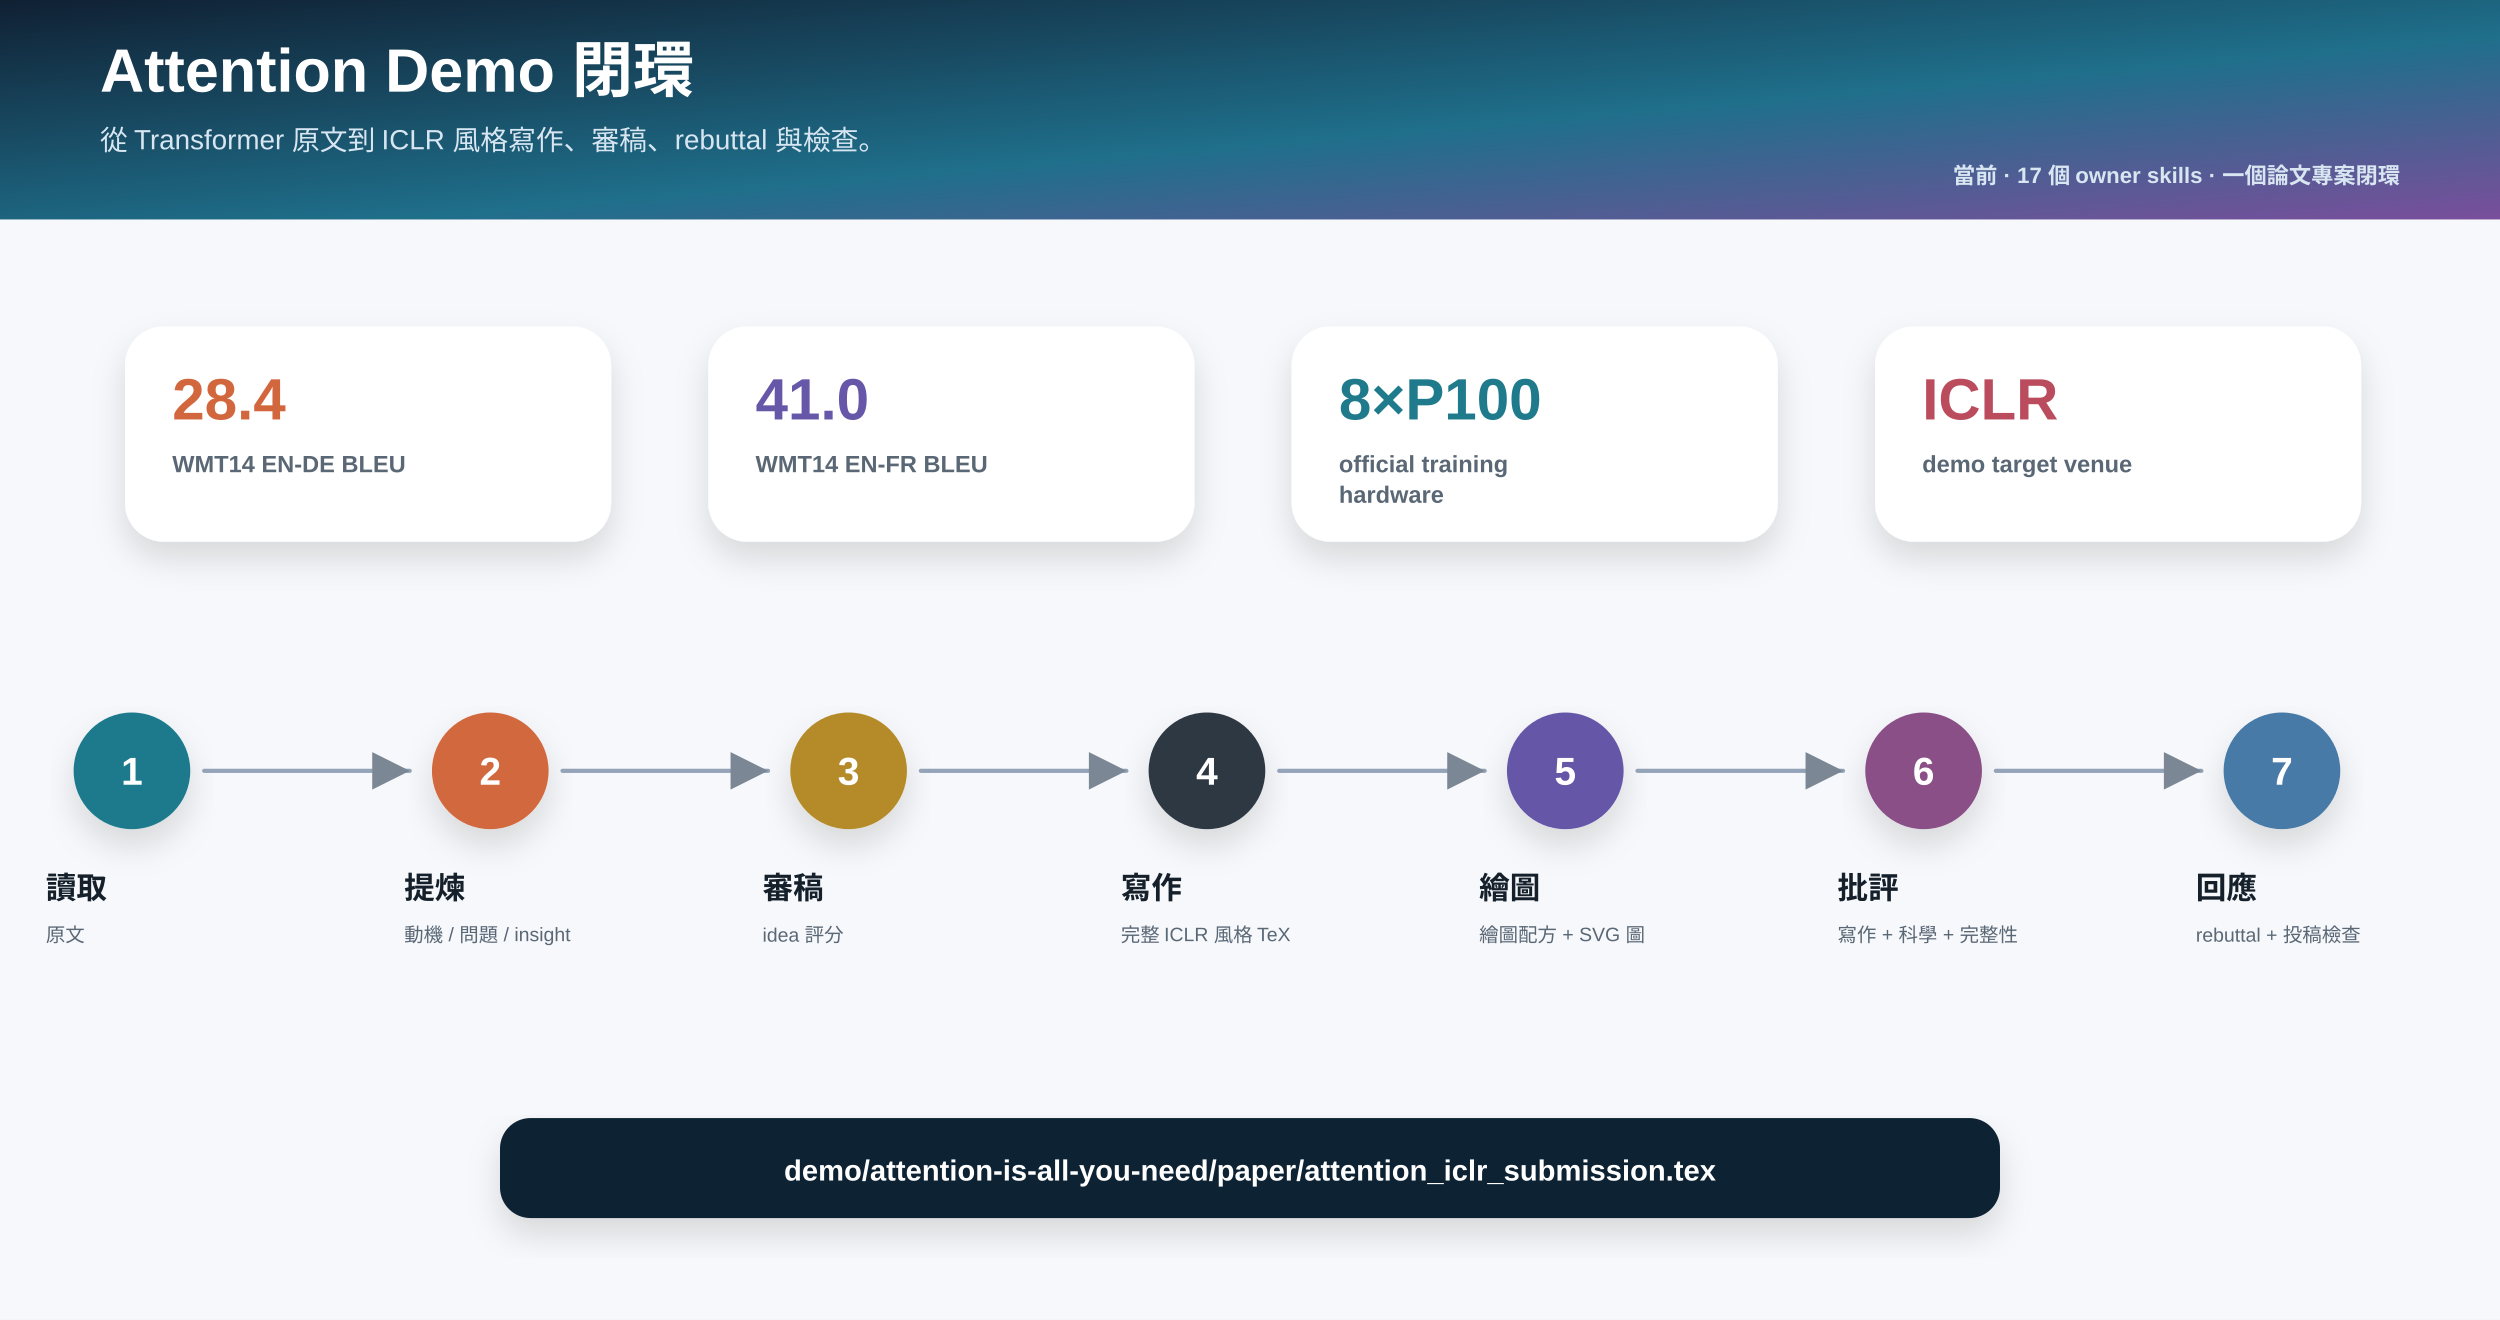
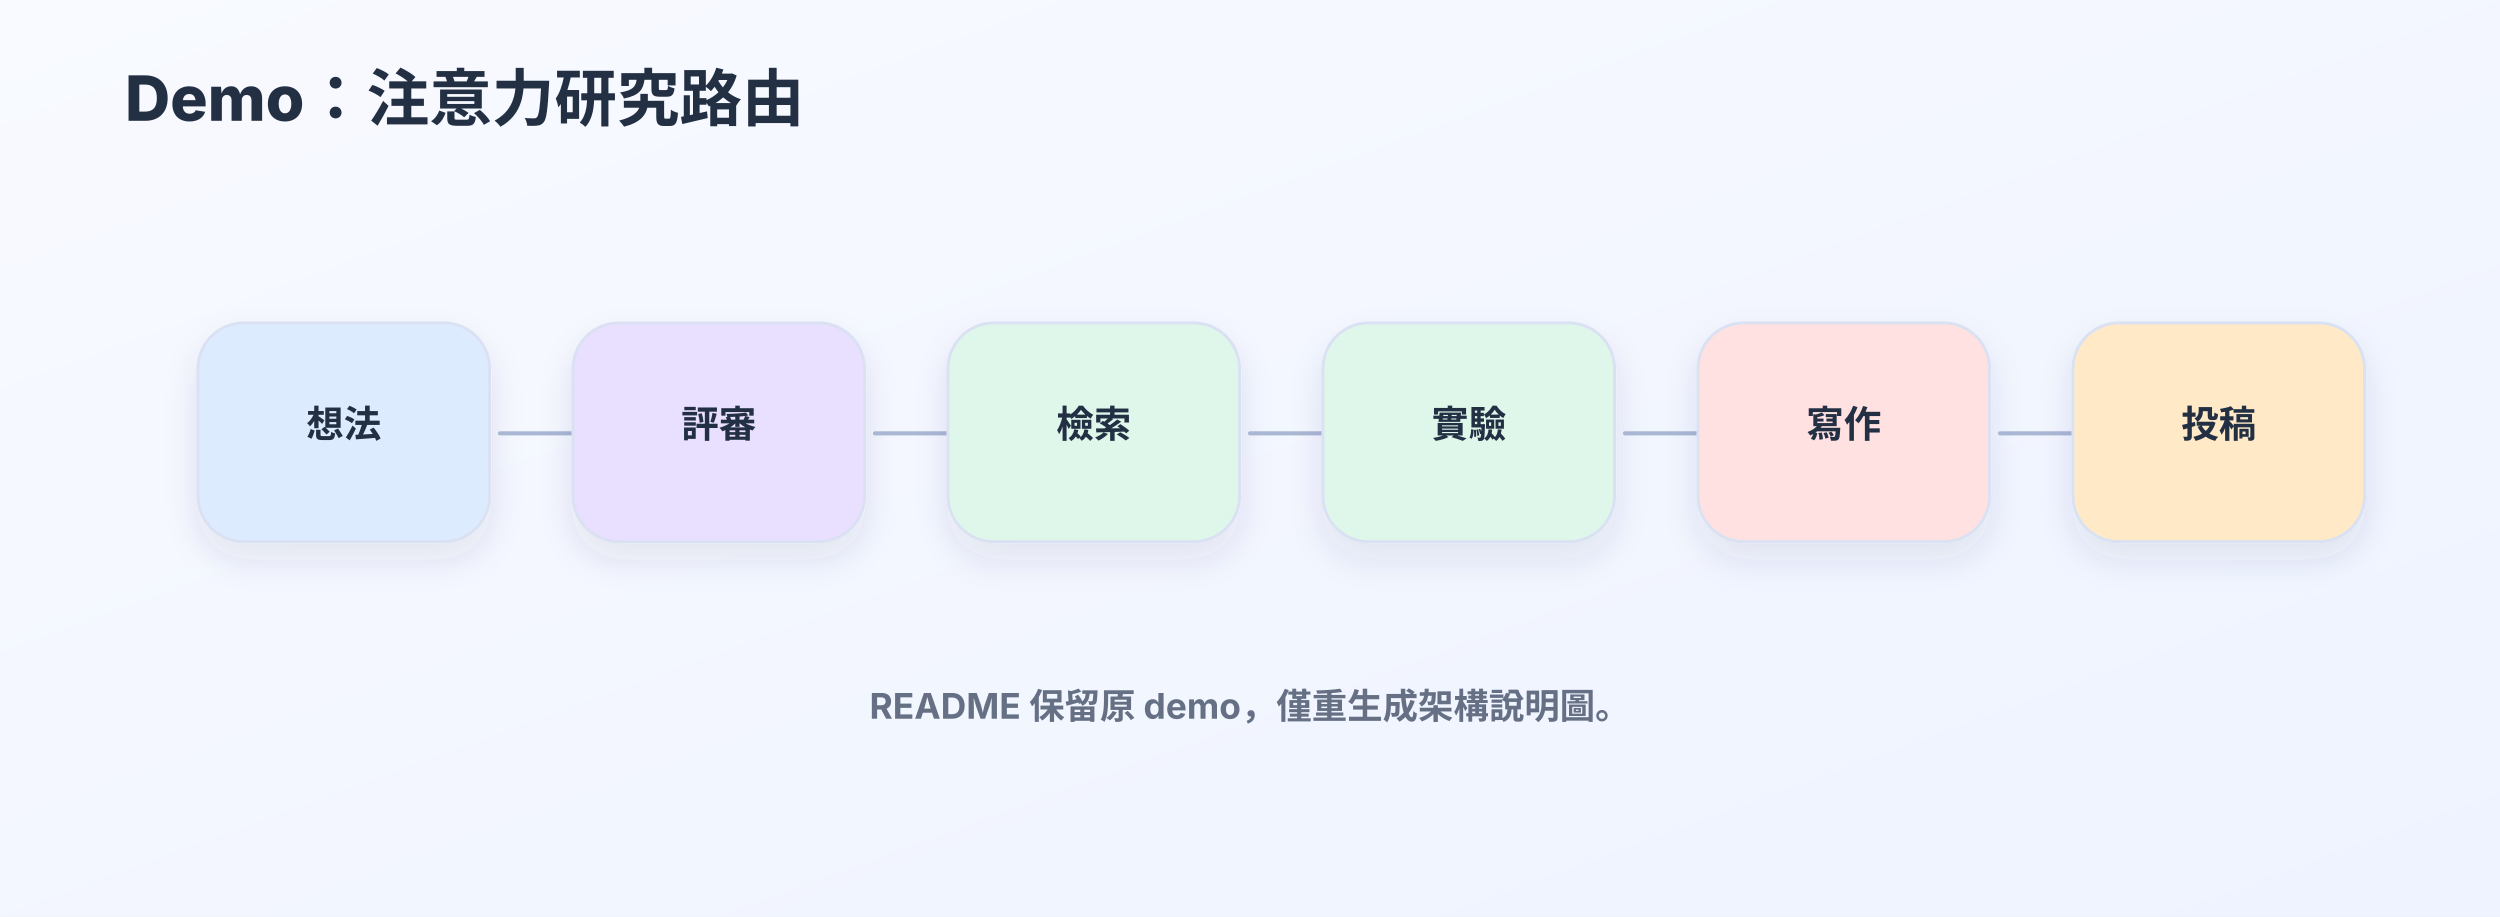
- <svg xmlns="http://www.w3.org/2000/svg" width="1800" height="950" viewBox="0 0 1800 950">
+ <svg xmlns="http://www.w3.org/2000/svg" width="1200" height="440" viewBox="0 0 1200 440" role="img">
  <defs>
-     <linearGradient id="header" x1="0" y1="0" x2="1" y2="1">
-       <stop offset="0" stop-color="#102033" />
-       <stop offset="0.58" stop-color="#1F6F8B" />
-       <stop offset="1" stop-color="#7A4E9B" />
+     <marker id="arrow" viewBox="0 0 10 10" refX="8" refY="5" markerWidth="7" markerHeight="7" orient="auto-start-reverse">
+       <path d="M 0 0 L 10 5 L 0 10 z" fill="#8EA0C5" />
+     </marker>
+     <filter id="softShadow" x="-15%" y="-20%" width="130%" height="145%">
+       <feDropShadow dx="0" dy="8" stdDeviation="8" flood-color="#2F3A5F" flood-opacity="0.10" />
+     </filter>
+     <linearGradient id="hero" x1="0" x2="1" y1="0" y2="1">
+       <stop offset="0%" stop-color="#F8FAFF" />
+       <stop offset="100%" stop-color="#EEF3FF" />
    </linearGradient>
-     <filter id="shadow" x="-20%" y="-20%" width="140%" height="160%">
-       <feDropShadow dx="0" dy="12" stdDeviation="12" flood-color="#0B1826" flood-opacity="0.13" />
-     </filter>
-     <marker id="arrow" markerWidth="13" markerHeight="13" refX="11" refY="6.5" orient="auto">
-       <path d="M2,2 L11,6.5 L2,11 Z" fill="#7B8794" />
-     </marker>
  </defs>
-   <style>text{font-family:Microsoft JhengHei, Segoe UI, Arial, sans-serif;dominant-baseline:auto} .mono{font-family:Consolas,Menlo,monospace}</style>
-   <rect x="0" y="0" width="1800" height="950" rx="0" fill="#F6F8FB" stroke="none" stroke-width="2" />
-   <rect x="0" y="0" width="1800" height="158" rx="0" fill="url(#header)" stroke="none" stroke-width="2" />
-   <text x="72" y="66" font-size="44" font-weight="850" fill="#FFFFFF" text-anchor="start">Attention Demo 閉環</text>
-   <text x="72" y="108" font-size="20" font-weight="500" fill="#D8E6F2" text-anchor="start">從 Transformer 原文到 ICLR 風格寫作、審稿、rebuttal 與檢查。</text>
-   <text x="1728" y="132" font-size="16" font-weight="650" fill="#D8E6F2" text-anchor="end">當前 · 17 個 owner skills · 一個論文專案閉環</text>
-   <rect x="90" y="235" width="350" height="155" rx="28" fill="#FFFFFF" stroke="none" stroke-width="2" filter="url(#shadow)" />
-   <text x="124" y="302" font-size="42" font-weight="860" fill="#D2673D" text-anchor="start">28.4</text>
-   <text x="124" y="340" font-size="17" font-weight="560" fill="#5A6775" text-anchor="start">WMT14 EN-DE BLEU</text>
-   <rect x="510" y="235" width="350" height="155" rx="28" fill="#FFFFFF" stroke="none" stroke-width="2" filter="url(#shadow)" />
-   <text x="544" y="302" font-size="42" font-weight="860" fill="#6657A8" text-anchor="start">41.0</text>
-   <text x="544" y="340" font-size="17" font-weight="560" fill="#5A6775" text-anchor="start">WMT14 EN-FR BLEU</text>
-   <rect x="930" y="235" width="350" height="155" rx="28" fill="#FFFFFF" stroke="none" stroke-width="2" filter="url(#shadow)" />
-   <text x="964" y="302" font-size="42" font-weight="860" fill="#1F7A8C" text-anchor="start">8×P100</text>
-   <text x="964" y="340" font-size="17" font-weight="560" fill="#5A6775" text-anchor="start">official training</text>
-   <text x="964" y="362" font-size="17" font-weight="560" fill="#5A6775" text-anchor="start">hardware</text>
-   <rect x="1350" y="235" width="350" height="155" rx="28" fill="#FFFFFF" stroke="none" stroke-width="2" filter="url(#shadow)" />
-   <text x="1384" y="302" font-size="42" font-weight="860" fill="#BA4C5E" text-anchor="start">ICLR</text>
-   <text x="1384" y="340" font-size="17" font-weight="560" fill="#5A6775" text-anchor="start">demo target venue</text>
-   <circle cx="95" cy="555" r="42" fill="#1F7A8C" filter="url(#shadow)" />
-   <text x="95" y="565" font-size="28" font-weight="850" fill="#FFFFFF" text-anchor="middle">1</text>
-   <text x="33" y="647" font-size="22" font-weight="820" fill="#15202B" text-anchor="start">讀取</text>
-   <text x="33" y="678" font-size="14" font-weight="520" fill="#5A6775" text-anchor="start">原文</text>
-   <line x1="147" y1="555" x2="295" y2="555" stroke="#94A3B8" stroke-width="3" stroke-linecap="round" marker-end="url(#arrow)" />
-   <circle cx="353" cy="555" r="42" fill="#D2673D" filter="url(#shadow)" />
-   <text x="353" y="565" font-size="28" font-weight="850" fill="#FFFFFF" text-anchor="middle">2</text>
-   <text x="291" y="647" font-size="22" font-weight="820" fill="#15202B" text-anchor="start">提煉</text>
-   <text x="291" y="678" font-size="14" font-weight="520" fill="#5A6775" text-anchor="start">動機 / 問題 / insight</text>
-   <line x1="405" y1="555" x2="553" y2="555" stroke="#94A3B8" stroke-width="3" stroke-linecap="round" marker-end="url(#arrow)" />
-   <circle cx="611" cy="555" r="42" fill="#B58B2A" filter="url(#shadow)" />
-   <text x="611" y="565" font-size="28" font-weight="850" fill="#FFFFFF" text-anchor="middle">3</text>
-   <text x="549" y="647" font-size="22" font-weight="820" fill="#15202B" text-anchor="start">審稿</text>
-   <text x="549" y="678" font-size="14" font-weight="520" fill="#5A6775" text-anchor="start">idea 評分</text>
-   <line x1="663" y1="555" x2="811" y2="555" stroke="#94A3B8" stroke-width="3" stroke-linecap="round" marker-end="url(#arrow)" />
-   <circle cx="869" cy="555" r="42" fill="#2D3742" filter="url(#shadow)" />
-   <text x="869" y="565" font-size="28" font-weight="850" fill="#FFFFFF" text-anchor="middle">4</text>
-   <text x="807" y="647" font-size="22" font-weight="820" fill="#15202B" text-anchor="start">寫作</text>
-   <text x="807" y="678" font-size="14" font-weight="520" fill="#5A6775" text-anchor="start">完整 ICLR 風格 TeX</text>
-   <line x1="921" y1="555" x2="1069" y2="555" stroke="#94A3B8" stroke-width="3" stroke-linecap="round" marker-end="url(#arrow)" />
-   <circle cx="1127" cy="555" r="42" fill="#6657A8" filter="url(#shadow)" />
-   <text x="1127" y="565" font-size="28" font-weight="850" fill="#FFFFFF" text-anchor="middle">5</text>
-   <text x="1065" y="647" font-size="22" font-weight="820" fill="#15202B" text-anchor="start">繪圖</text>
-   <text x="1065" y="678" font-size="14" font-weight="520" fill="#5A6775" text-anchor="start">繪圖配方 + SVG 圖</text>
-   <line x1="1179" y1="555" x2="1327" y2="555" stroke="#94A3B8" stroke-width="3" stroke-linecap="round" marker-end="url(#arrow)" />
-   <circle cx="1385" cy="555" r="42" fill="#8A4F86" filter="url(#shadow)" />
-   <text x="1385" y="565" font-size="28" font-weight="850" fill="#FFFFFF" text-anchor="middle">6</text>
-   <text x="1323" y="647" font-size="22" font-weight="820" fill="#15202B" text-anchor="start">批評</text>
-   <text x="1323" y="678" font-size="14" font-weight="520" fill="#5A6775" text-anchor="start">寫作 + 科學 + 完整性</text>
-   <line x1="1437" y1="555" x2="1585" y2="555" stroke="#94A3B8" stroke-width="3" stroke-linecap="round" marker-end="url(#arrow)" />
-   <circle cx="1643" cy="555" r="42" fill="#477AA6" filter="url(#shadow)" />
-   <text x="1643" y="565" font-size="28" font-weight="850" fill="#FFFFFF" text-anchor="middle">7</text>
-   <text x="1581" y="647" font-size="22" font-weight="820" fill="#15202B" text-anchor="start">回應</text>
-   <text x="1581" y="678" font-size="14" font-weight="520" fill="#5A6775" text-anchor="start">rebuttal + 投稿檢查</text>
-   <rect x="360" y="805" width="1080" height="72" rx="22" fill="#102033" stroke="none" stroke-width="2" filter="url(#shadow)" />
-   <text x="900" y="850" font-size="21" font-weight="780" fill="#FFFFFF" text-anchor="middle">demo/attention-is-all-you-need/paper/attention_iclr_submission.tex</text>
+   <rect width="1200" height="440" fill="url(#hero)" />
+   <style>
+ text { font-family: Inter, "Noto Sans SC", "Microsoft YaHei", Arial, sans-serif; }
+ .small { fill: #667085; font-size: 13px; }
+ .mono { font-family: "JetBrains Mono", Consolas, monospace; }
+ </style>
+   <text x="60" y="58" font-size="30" font-weight="800" fill="#233044" text-anchor="start">Demo：注意力研究路由</text>
+   <rect x="95" y="155" width="140" height="105" rx="22" fill="#DDEBFF" stroke="#D9E1F2" stroke-width="1.4" filter="url(#softShadow)" />
+   <text x="165" y="210" font-size="18" font-weight="850" fill="#233044" text-anchor="middle">想法</text>
+   <line x1="240" y1="208" x2="300" y2="208" stroke="#AAB7D4" stroke-width="2.0" stroke-linecap="round" marker-end="url(#arrow)" />
+   <rect x="275" y="155" width="140" height="105" rx="22" fill="#E9DFFF" stroke="#D9E1F2" stroke-width="1.4" filter="url(#softShadow)" />
+   <text x="345" y="210" font-size="18" font-weight="850" fill="#233044" text-anchor="middle">評審</text>
+   <line x1="420" y1="208" x2="480" y2="208" stroke="#AAB7D4" stroke-width="2.0" stroke-linecap="round" marker-end="url(#arrow)" />
+   <rect x="455" y="155" width="140" height="105" rx="22" fill="#DFF7EA" stroke="#D9E1F2" stroke-width="1.4" filter="url(#softShadow)" />
+   <text x="525" y="210" font-size="18" font-weight="850" fill="#233044" text-anchor="middle">檢索</text>
+   <line x1="600" y1="208" x2="660" y2="208" stroke="#AAB7D4" stroke-width="2.0" stroke-linecap="round" marker-end="url(#arrow)" />
+   <rect x="635" y="155" width="140" height="105" rx="22" fill="#DFF7EA" stroke="#D9E1F2" stroke-width="1.4" filter="url(#softShadow)" />
+   <text x="705" y="210" font-size="18" font-weight="850" fill="#233044" text-anchor="middle">實驗</text>
+   <line x1="780" y1="208" x2="840" y2="208" stroke="#AAB7D4" stroke-width="2.0" stroke-linecap="round" marker-end="url(#arrow)" />
+   <rect x="815" y="155" width="140" height="105" rx="22" fill="#FFE1E1" stroke="#D9E1F2" stroke-width="1.4" filter="url(#softShadow)" />
+   <text x="885" y="210" font-size="18" font-weight="850" fill="#233044" text-anchor="middle">寫作</text>
+   <line x1="960" y1="208" x2="1020" y2="208" stroke="#AAB7D4" stroke-width="2.0" stroke-linecap="round" marker-end="url(#arrow)" />
+   <rect x="995" y="155" width="140" height="105" rx="22" fill="#FFE9C7" stroke="#D9E1F2" stroke-width="1.4" filter="url(#softShadow)" />
+   <text x="1065" y="210" font-size="18" font-weight="850" fill="#233044" text-anchor="middle">投稿</text>
+   <text x="600" y="345" font-size="17" font-weight="700" fill="#667085" text-anchor="middle">README 保留原 demo，僅重生成架構說明圖。</text>
</svg>
